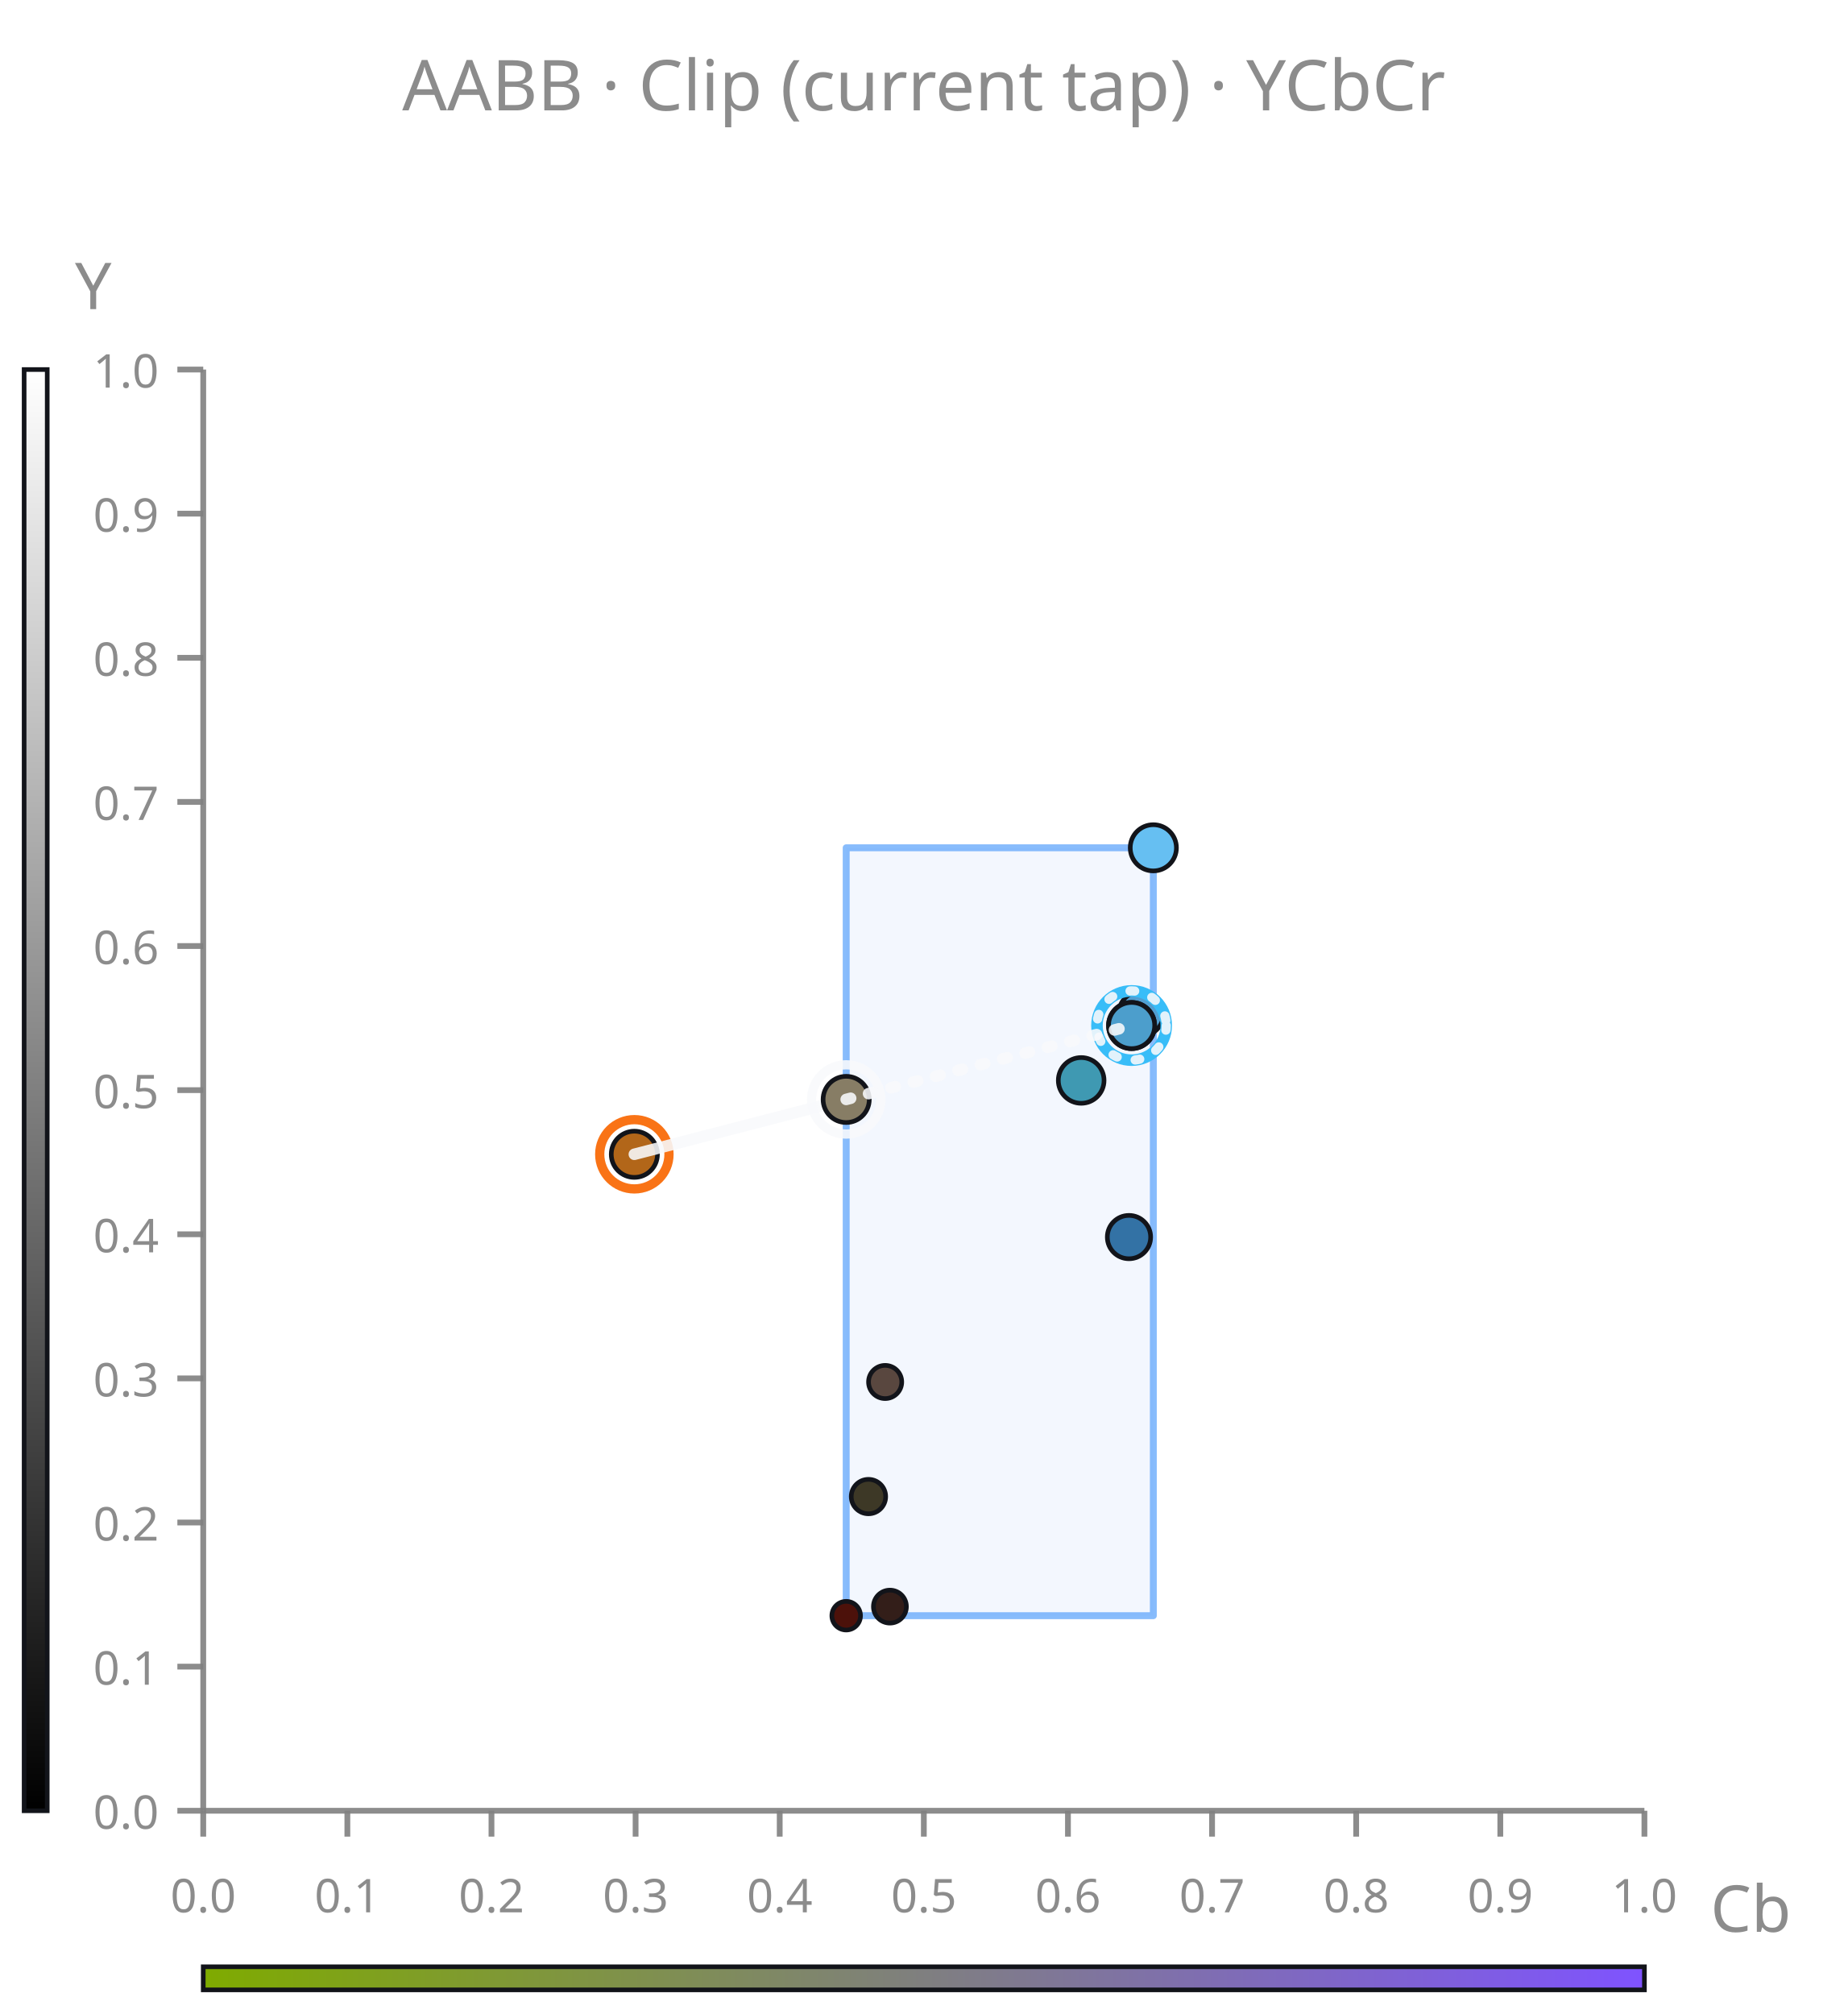
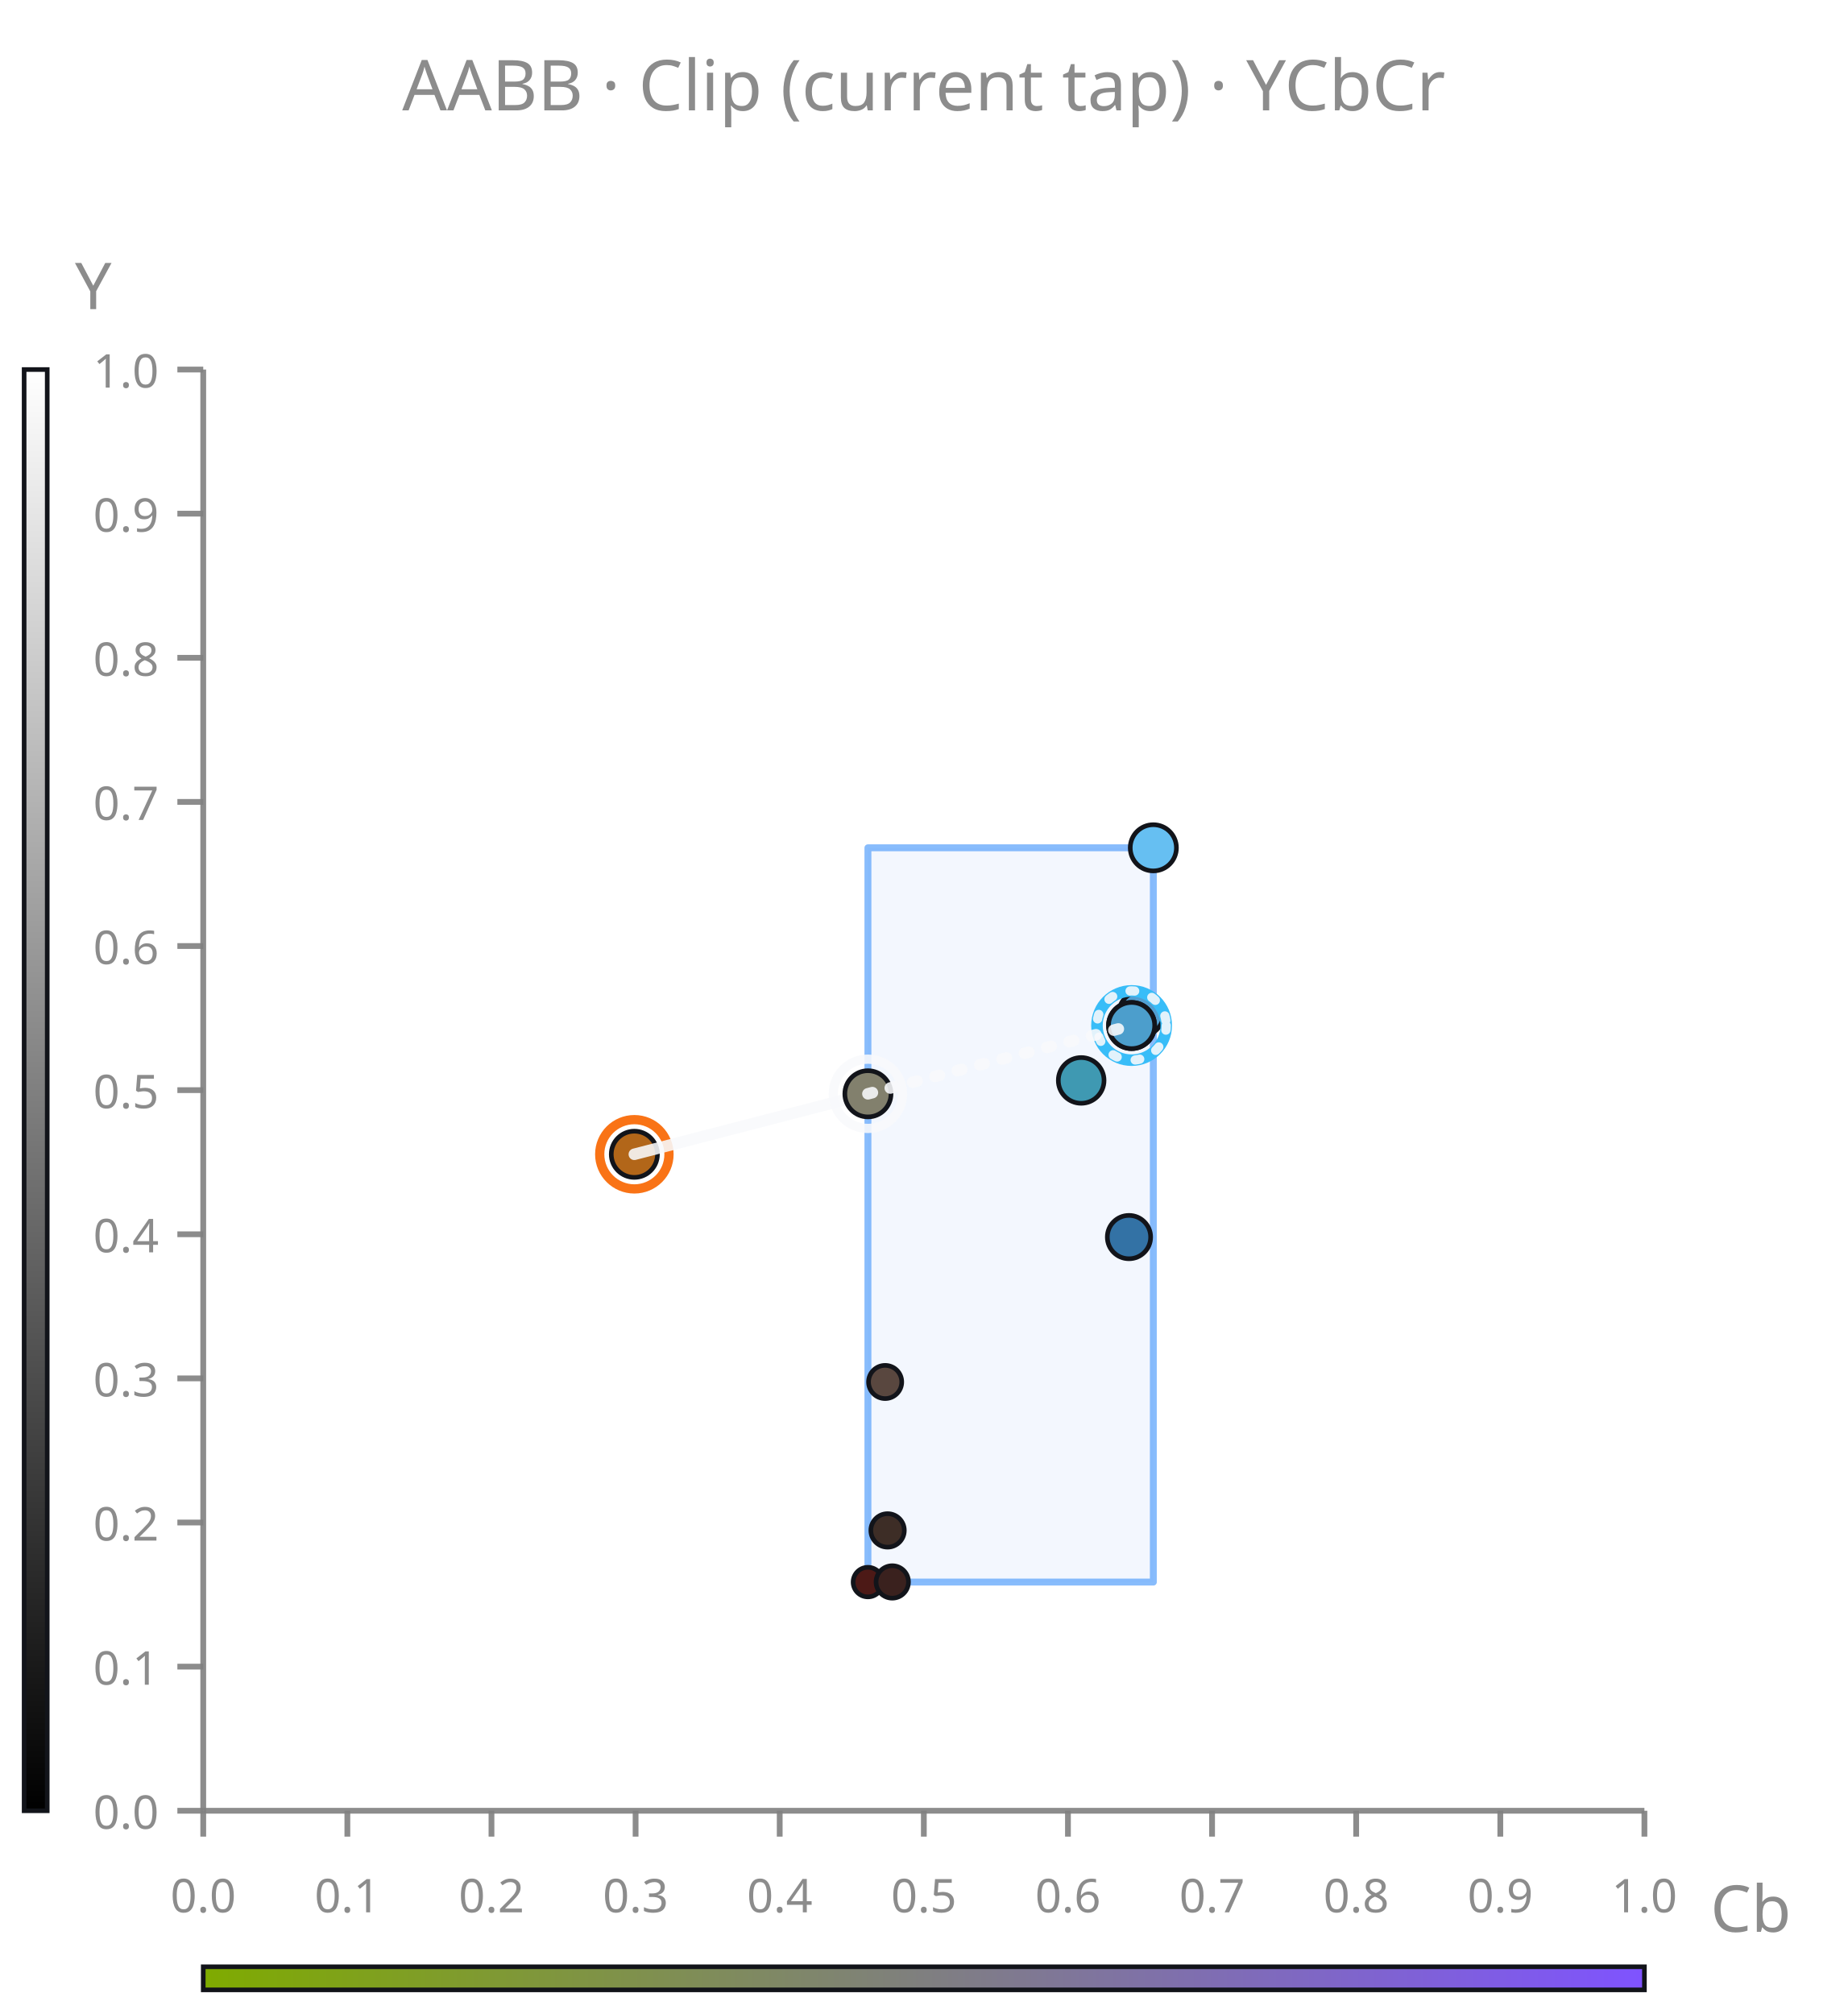
<svg xmlns="http://www.w3.org/2000/svg" baseProfile="full" height="436.0px" version="1.1" viewBox="0,0,400.0,436.0" width="400.0px">
  <defs>
    <linearGradient gradientUnits="userSpaceOnUse" id="plotGradY_1_0_4" x1="7.724" x2="7.724" y1="80" y2="392.0">
      <stop offset="0" stop-color="rgb(255,255,255)" />
      <stop offset="1" stop-color="rgb(0,0,0)" />
    </linearGradient>
    <linearGradient gradientUnits="userSpaceOnUse" id="plotGradX_1_0_4" x1="44.0" x2="356" y1="428.276" y2="428.276">
      <stop offset="0" stop-color="rgb(127,171,0)" />
      <stop offset="1" stop-color="rgb(127,83,255)" />
    </linearGradient>
  </defs>
  <g class="layer_bg" />
  <g class="layer_boundary">
-     <polygon fill="rgba(59,130,246,0.06)" points="183.192,349.771 249.685,349.771 249.685,183.537 183.192,183.537" stroke="rgba(96,165,250,0.75)" stroke-linejoin="round" stroke-width="1.5" />
+     <polygon fill="rgba(59,130,246,0.06)" points="187.897,342.498 249.685,342.498 249.685,183.537 187.897,183.537" stroke="rgba(96,165,250,0.75)" stroke-linejoin="round" stroke-width="1.5" />
  </g>
  <g class="layer_axes">
    <line fill="none" stroke="rgba(128,128,128,0.9)" stroke-width="1.25" x1="44.0" x2="356" y1="392.0" y2="392.0" />
    <line fill="none" stroke="rgba(128,128,128,0.9)" stroke-width="1.25" x1="44.0" x2="44.0" y1="392.0" y2="80" />
    <line fill="none" stroke="rgba(128,128,128,0.9)" stroke-width="1.25" x1="44.0" x2="44.0" y1="392.0" y2="397.6" />
    <text dominant-baseline="hanging" fill="rgba(128,128,128,0.9)" font-family="sans-serif" font-size="10.08" text-anchor="middle" x="44.0" y="406.168">0.0</text>
    <line fill="none" stroke="rgba(128,128,128,0.9)" stroke-width="1.25" x1="75.2" x2="75.2" y1="392.0" y2="397.6" />
    <text dominant-baseline="hanging" fill="rgba(128,128,128,0.9)" font-family="sans-serif" font-size="10.08" text-anchor="middle" x="75.2" y="406.168">0.1</text>
    <line fill="none" stroke="rgba(128,128,128,0.9)" stroke-width="1.25" x1="106.4" x2="106.4" y1="392.0" y2="397.6" />
    <text dominant-baseline="hanging" fill="rgba(128,128,128,0.9)" font-family="sans-serif" font-size="10.08" text-anchor="middle" x="106.4" y="406.168">0.2</text>
    <line fill="none" stroke="rgba(128,128,128,0.9)" stroke-width="1.25" x1="137.6" x2="137.6" y1="392.0" y2="397.6" />
    <text dominant-baseline="hanging" fill="rgba(128,128,128,0.9)" font-family="sans-serif" font-size="10.08" text-anchor="middle" x="137.6" y="406.168">0.3</text>
    <line fill="none" stroke="rgba(128,128,128,0.9)" stroke-width="1.25" x1="168.8" x2="168.8" y1="392.0" y2="397.6" />
    <text dominant-baseline="hanging" fill="rgba(128,128,128,0.9)" font-family="sans-serif" font-size="10.08" text-anchor="middle" x="168.8" y="406.168">0.4</text>
    <line fill="none" stroke="rgba(128,128,128,0.9)" stroke-width="1.25" x1="200" x2="200" y1="392.0" y2="397.6" />
    <text dominant-baseline="hanging" fill="rgba(128,128,128,0.9)" font-family="sans-serif" font-size="10.08" text-anchor="middle" x="200" y="406.168">0.5</text>
    <line fill="none" stroke="rgba(128,128,128,0.9)" stroke-width="1.25" x1="231.2" x2="231.2" y1="392.0" y2="397.6" />
    <text dominant-baseline="hanging" fill="rgba(128,128,128,0.9)" font-family="sans-serif" font-size="10.08" text-anchor="middle" x="231.2" y="406.168">0.6</text>
    <line fill="none" stroke="rgba(128,128,128,0.9)" stroke-width="1.25" x1="262.4" x2="262.4" y1="392.0" y2="397.6" />
    <text dominant-baseline="hanging" fill="rgba(128,128,128,0.9)" font-family="sans-serif" font-size="10.08" text-anchor="middle" x="262.4" y="406.168">0.7</text>
    <line fill="none" stroke="rgba(128,128,128,0.9)" stroke-width="1.25" x1="293.6" x2="293.6" y1="392.0" y2="397.6" />
    <text dominant-baseline="hanging" fill="rgba(128,128,128,0.9)" font-family="sans-serif" font-size="10.08" text-anchor="middle" x="293.6" y="406.168">0.8</text>
    <line fill="none" stroke="rgba(128,128,128,0.9)" stroke-width="1.25" x1="324.8" x2="324.8" y1="392.0" y2="397.6" />
    <text dominant-baseline="hanging" fill="rgba(128,128,128,0.9)" font-family="sans-serif" font-size="10.08" text-anchor="middle" x="324.8" y="406.168">0.9</text>
    <line fill="none" stroke="rgba(128,128,128,0.9)" stroke-width="1.25" x1="356" x2="356" y1="392.0" y2="397.6" />
    <text dominant-baseline="hanging" fill="rgba(128,128,128,0.9)" font-family="sans-serif" font-size="10.08" text-anchor="middle" x="356" y="406.168">1.0</text>
    <line fill="none" stroke="rgba(128,128,128,0.9)" stroke-width="1.25" x1="44.0" x2="38.4" y1="392.0" y2="392.0" />
    <text dominant-baseline="central" fill="rgba(128,128,128,0.9)" font-family="sans-serif" font-size="10.08" text-anchor="end" x="34.4" y="392.0">0.0</text>
    <line fill="none" stroke="rgba(128,128,128,0.9)" stroke-width="1.25" x1="44.0" x2="38.4" y1="360.8" y2="360.8" />
    <text dominant-baseline="central" fill="rgba(128,128,128,0.9)" font-family="sans-serif" font-size="10.08" text-anchor="end" x="34.4" y="360.8">0.1</text>
    <line fill="none" stroke="rgba(128,128,128,0.9)" stroke-width="1.25" x1="44.0" x2="38.4" y1="329.6" y2="329.6" />
    <text dominant-baseline="central" fill="rgba(128,128,128,0.9)" font-family="sans-serif" font-size="10.08" text-anchor="end" x="34.4" y="329.6">0.2</text>
    <line fill="none" stroke="rgba(128,128,128,0.9)" stroke-width="1.25" x1="44.0" x2="38.4" y1="298.4" y2="298.4" />
    <text dominant-baseline="central" fill="rgba(128,128,128,0.9)" font-family="sans-serif" font-size="10.08" text-anchor="end" x="34.4" y="298.4">0.3</text>
    <line fill="none" stroke="rgba(128,128,128,0.9)" stroke-width="1.25" x1="44.0" x2="38.4" y1="267.2" y2="267.2" />
    <text dominant-baseline="central" fill="rgba(128,128,128,0.9)" font-family="sans-serif" font-size="10.08" text-anchor="end" x="34.4" y="267.2">0.4</text>
    <line fill="none" stroke="rgba(128,128,128,0.9)" stroke-width="1.25" x1="44.0" x2="38.4" y1="236" y2="236" />
    <text dominant-baseline="central" fill="rgba(128,128,128,0.9)" font-family="sans-serif" font-size="10.08" text-anchor="end" x="34.4" y="236">0.5</text>
    <line fill="none" stroke="rgba(128,128,128,0.9)" stroke-width="1.25" x1="44.0" x2="38.4" y1="204.8" y2="204.8" />
    <text dominant-baseline="central" fill="rgba(128,128,128,0.9)" font-family="sans-serif" font-size="10.08" text-anchor="end" x="34.4" y="204.8">0.6</text>
    <line fill="none" stroke="rgba(128,128,128,0.9)" stroke-width="1.25" x1="44.0" x2="38.4" y1="173.6" y2="173.6" />
    <text dominant-baseline="central" fill="rgba(128,128,128,0.9)" font-family="sans-serif" font-size="10.08" text-anchor="end" x="34.4" y="173.6">0.7</text>
    <line fill="none" stroke="rgba(128,128,128,0.9)" stroke-width="1.25" x1="44.0" x2="38.4" y1="142.4" y2="142.4" />
    <text dominant-baseline="central" fill="rgba(128,128,128,0.9)" font-family="sans-serif" font-size="10.08" text-anchor="end" x="34.4" y="142.4">0.8</text>
    <line fill="none" stroke="rgba(128,128,128,0.9)" stroke-width="1.25" x1="44.0" x2="38.4" y1="111.2" y2="111.2" />
    <text dominant-baseline="central" fill="rgba(128,128,128,0.9)" font-family="sans-serif" font-size="10.08" text-anchor="end" x="34.4" y="111.2">0.9</text>
    <line fill="none" stroke="rgba(128,128,128,0.9)" stroke-width="1.25" x1="44.0" x2="38.4" y1="80" y2="80" />
    <text dominant-baseline="central" fill="rgba(128,128,128,0.9)" font-family="sans-serif" font-size="10.08" text-anchor="end" x="34.4" y="80">1.0</text>
    <text fill="rgba(128,128,128,0.9)" font-family="sans-serif" font-size="14" x="370.3" y="418.208">Cb</text>
    <text fill="rgba(128,128,128,0.9)" font-family="sans-serif" font-size="14" x="16.224" y="66.928">Y</text>
    <rect fill="url(#plotGradY_1_0_4) none" height="312" shape-rendering="geometricPrecision" stroke="rgba(18,20,26,1.0)" stroke-width="1.0" width="5.0" x="5.224" y="80" />
    <rect fill="url(#plotGradX_1_0_4) none" height="5.0" shape-rendering="geometricPrecision" stroke="rgba(18,20,26,1.0)" stroke-width="1.0" width="312" x="44.0" y="425.776" />
  </g>
  <g class="layer_dots">
-     <circle cx="183.192" cy="349.771" fill="rgb(76,17,10)" r="3.1" stroke="rgba(18,20,26,1.0)" stroke-width="1.0" />
-     <circle cx="192.66" cy="347.808" fill="rgb(51,30,25)" r="3.567" stroke="rgba(18,20,26,1.0)" stroke-width="1.0" />
+     <circle cx="187.897" cy="342.498" fill="rgb(76,25,22)" r="3.203" stroke="rgba(18,20,26,1.0)" stroke-width="1.0" />
+     <circle cx="193.167" cy="342.467" fill="rgb(58,33,30)" r="3.51" stroke="rgba(18,20,26,1.0)" stroke-width="1.0" />
    <circle cx="191.625" cy="299.177" fill="rgb(89,71,63)" r="3.593" stroke="rgba(18,20,26,1.0)" stroke-width="1.0" />
-     <circle cx="188.013" cy="323.984" fill="rgb(61,56,38)" r="3.727" stroke="rgba(18,20,26,1.0)" stroke-width="1.0" />
+     <circle cx="192.152" cy="331.31" fill="rgb(61,45,38)" r="3.623" stroke="rgba(18,20,26,1.0)" stroke-width="1.0" />
    <circle cx="244.414" cy="267.808" fill="rgb(51,114,165)" r="4.692" stroke="rgba(18,20,26,1.0)" stroke-width="1.0" />
    <circle cx="247.049" cy="219.433" fill="rgb(81,158,209)" r="4.846" stroke="rgba(18,20,26,1.0)" stroke-width="1.0" />
    <circle cx="244.98" cy="222.01" fill="rgb(76,158,204)" r="5.0" stroke="rgba(18,20,26,1.0)" stroke-width="1.0" />
    <circle cx="234.066" cy="233.894" fill="rgb(63,153,178)" r="4.95" stroke="rgba(18,20,26,1.0)" stroke-width="1.0" />
    <circle cx="249.685" cy="183.537" fill="rgb(102,191,242)" r="5.0" stroke="rgba(18,20,26,1.0)" stroke-width="1.0" />
    <circle cx="137.332" cy="249.884" fill="rgb(178,102,25)" r="5.0" stroke="rgba(18,20,26,1.0)" stroke-width="1.0" />
    <circle cx="244.98" cy="222.01" fill="rgb(76,158,204)" r="5.0" stroke="rgba(18,20,26,1.0)" stroke-width="1.0" />
  </g>
  <g class="layer_overlay">
    <circle cx="244.98" cy="222.01" fill="none" r="7.5" stroke="rgba(56,189,248,1.0)" stroke-width="2.5" />
    <circle cx="137.332" cy="249.884" fill="none" r="7.5" stroke="rgba(249,115,22,1.0)" stroke-width="2.0" />
-     <line stroke="rgba(248,250,252,0.88)" stroke-linecap="round" stroke-width="2.5" x1="137.332" x2="183.192" y1="249.884" y2="238.009" />
-     <circle cx="183.192" cy="238.009" fill="rgb(135,125,101)" r="5.0" stroke="rgba(18,20,26,1.0)" stroke-width="1.0" />
-     <circle cx="183.192" cy="238.009" fill="none" r="7.5" stroke="rgba(248,250,252,0.88)" stroke-width="2.0" />
-     <line fill="none" stroke="rgba(248,250,252,0.88)" stroke-dasharray="1 4" stroke-linecap="round" stroke-width="2.5" x1="183.192" x2="244.98" y1="238.009" y2="222.01" />
+     <line stroke="rgba(248,250,252,0.88)" stroke-linecap="round" stroke-width="2.5" x1="137.332" x2="187.897" y1="249.884" y2="236.791" />
+     <circle cx="187.897" cy="236.791" fill="rgb(130,128,109)" r="5.0" stroke="rgba(18,20,26,1.0)" stroke-width="1.0" />
+     <circle cx="187.897" cy="236.791" fill="none" r="7.5" stroke="rgba(248,250,252,0.88)" stroke-width="2.0" />
+     <line fill="none" stroke="rgba(248,250,252,0.88)" stroke-dasharray="1 4" stroke-linecap="round" stroke-width="2.5" x1="187.897" x2="244.98" y1="236.791" y2="222.01" />
    <circle cx="244.98" cy="222.01" fill="none" r="7.5" stroke="rgba(248,250,252,0.88)" stroke-dasharray="1 4" stroke-linecap="round" stroke-width="2.0" />
  </g>
  <g class="layer_header">
    <text dominant-baseline="central" fill="rgba(128,128,128,0.9)" font-family="sans-serif" font-size="15.2" text-anchor="middle" x="200.0" y="18.0">AABB · Clip (current tap) · YCbCr</text>
  </g>
</svg>
